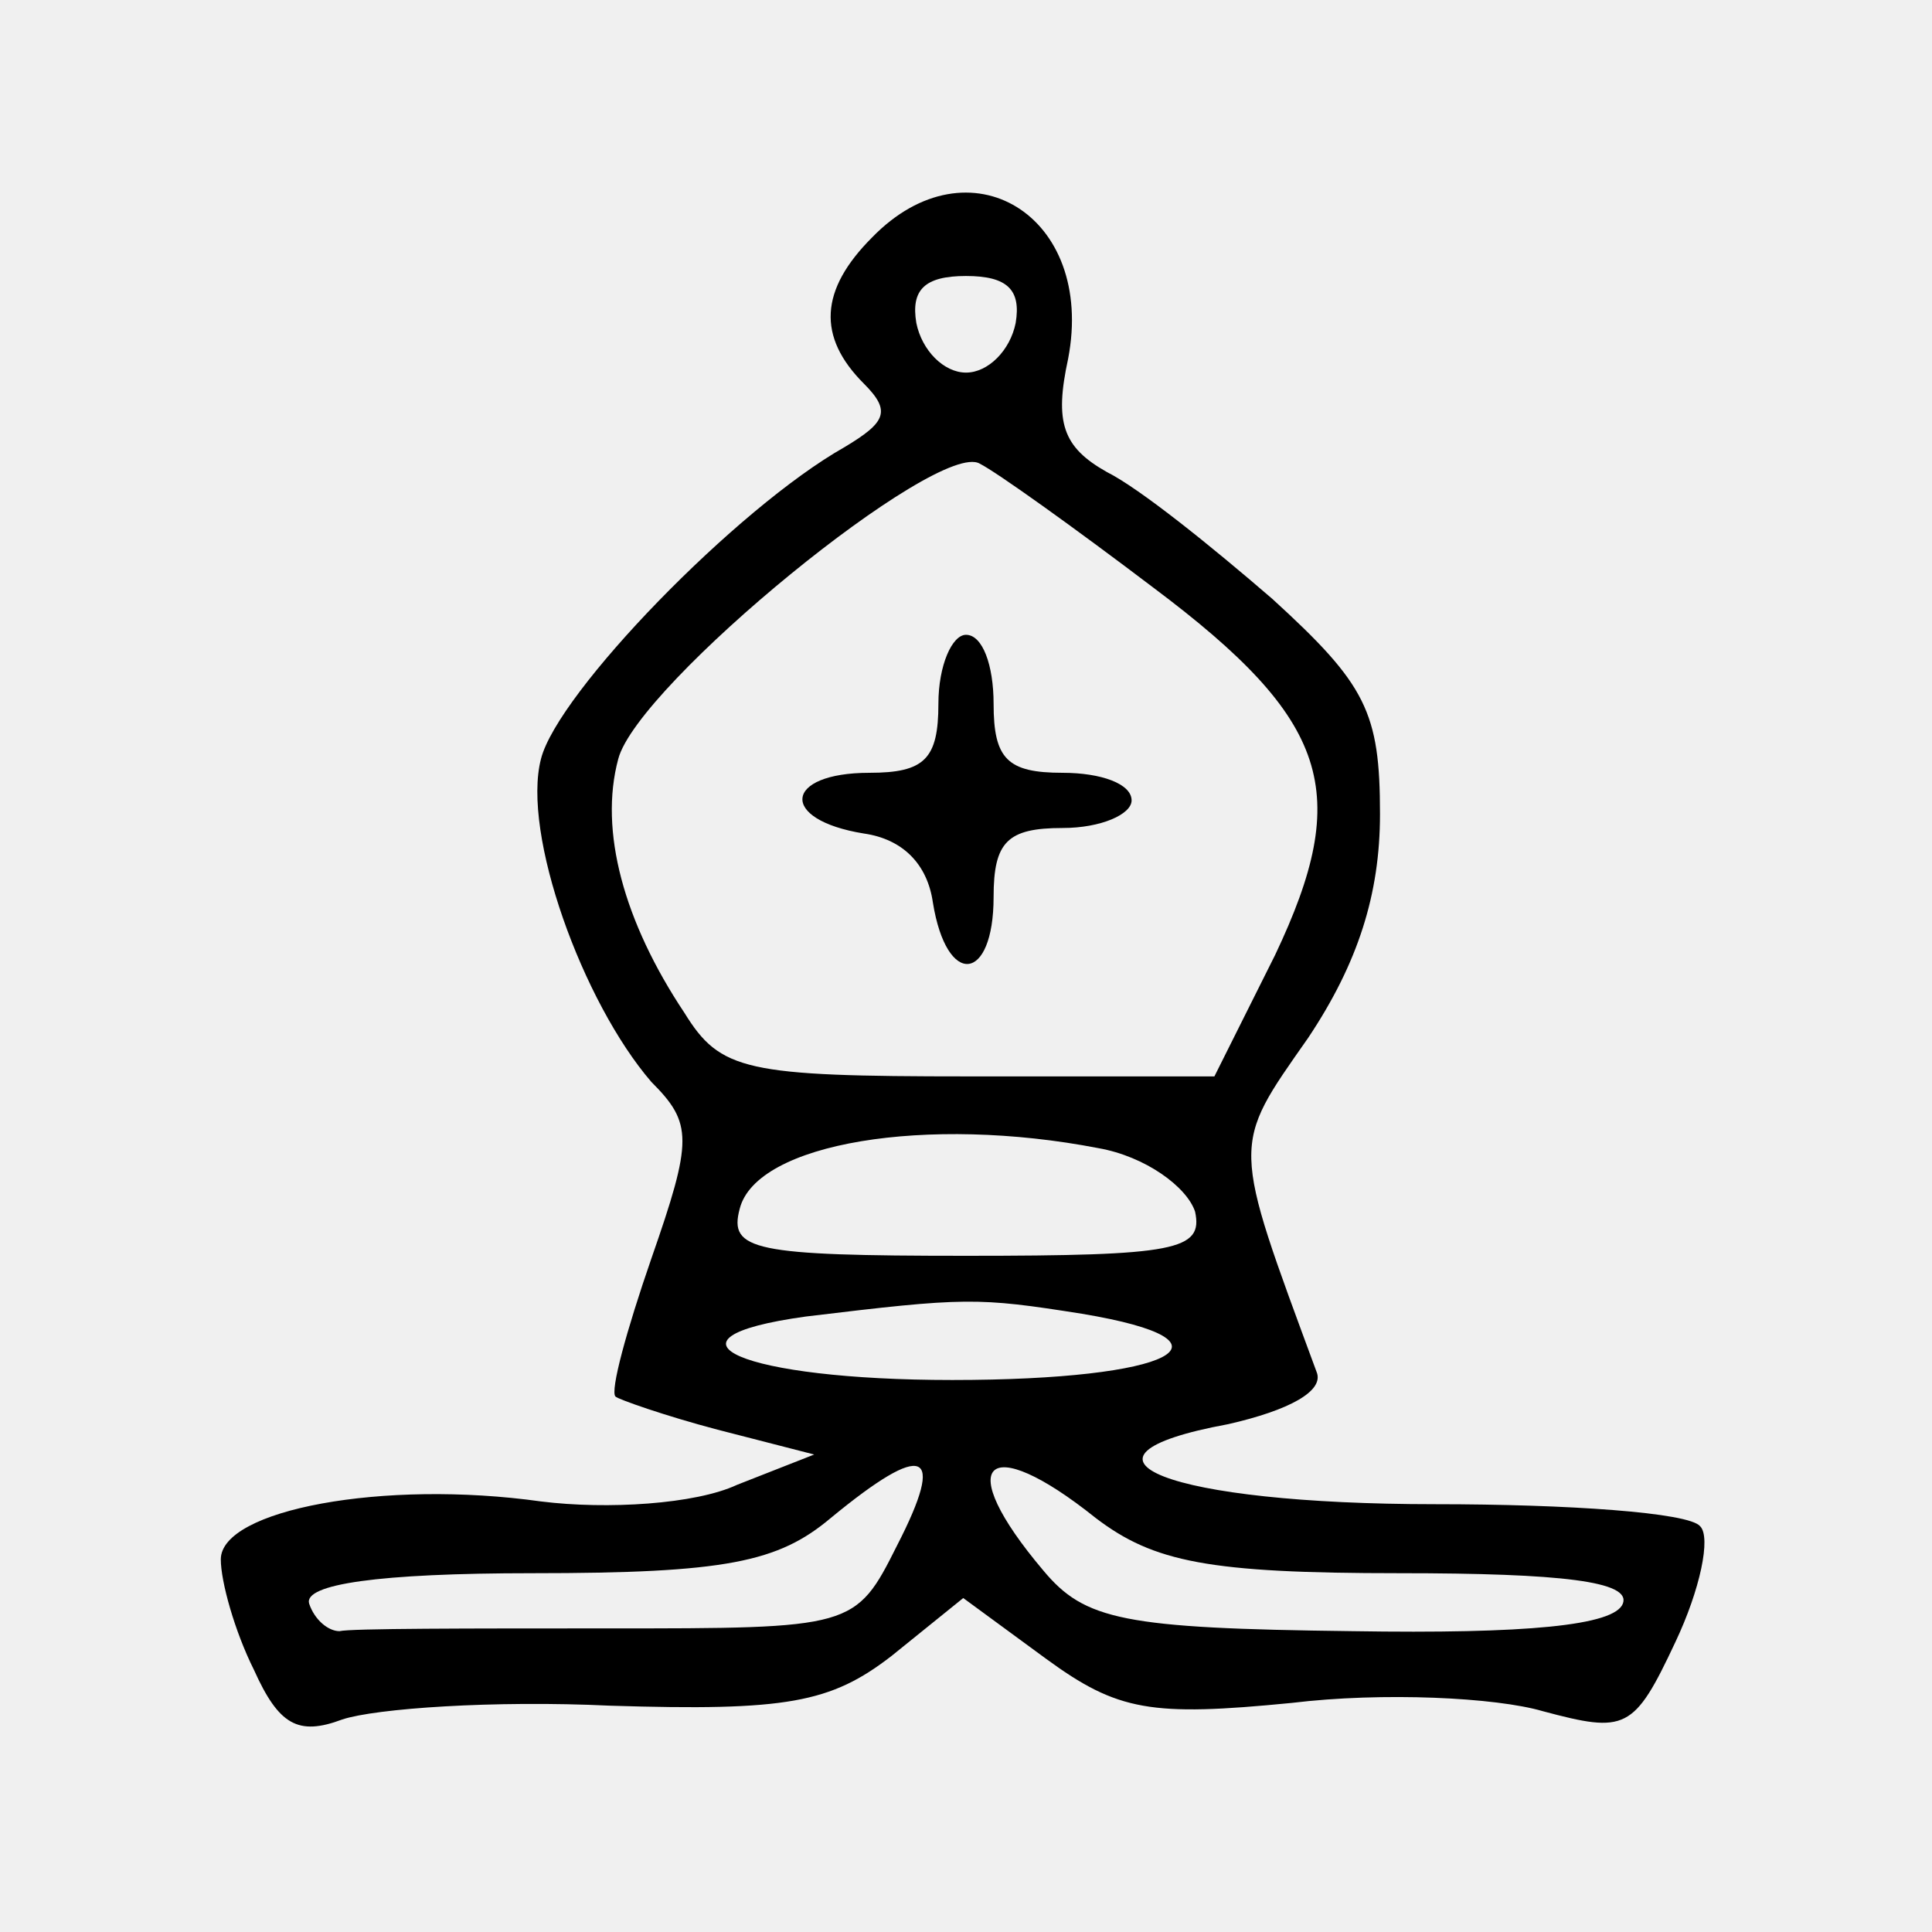
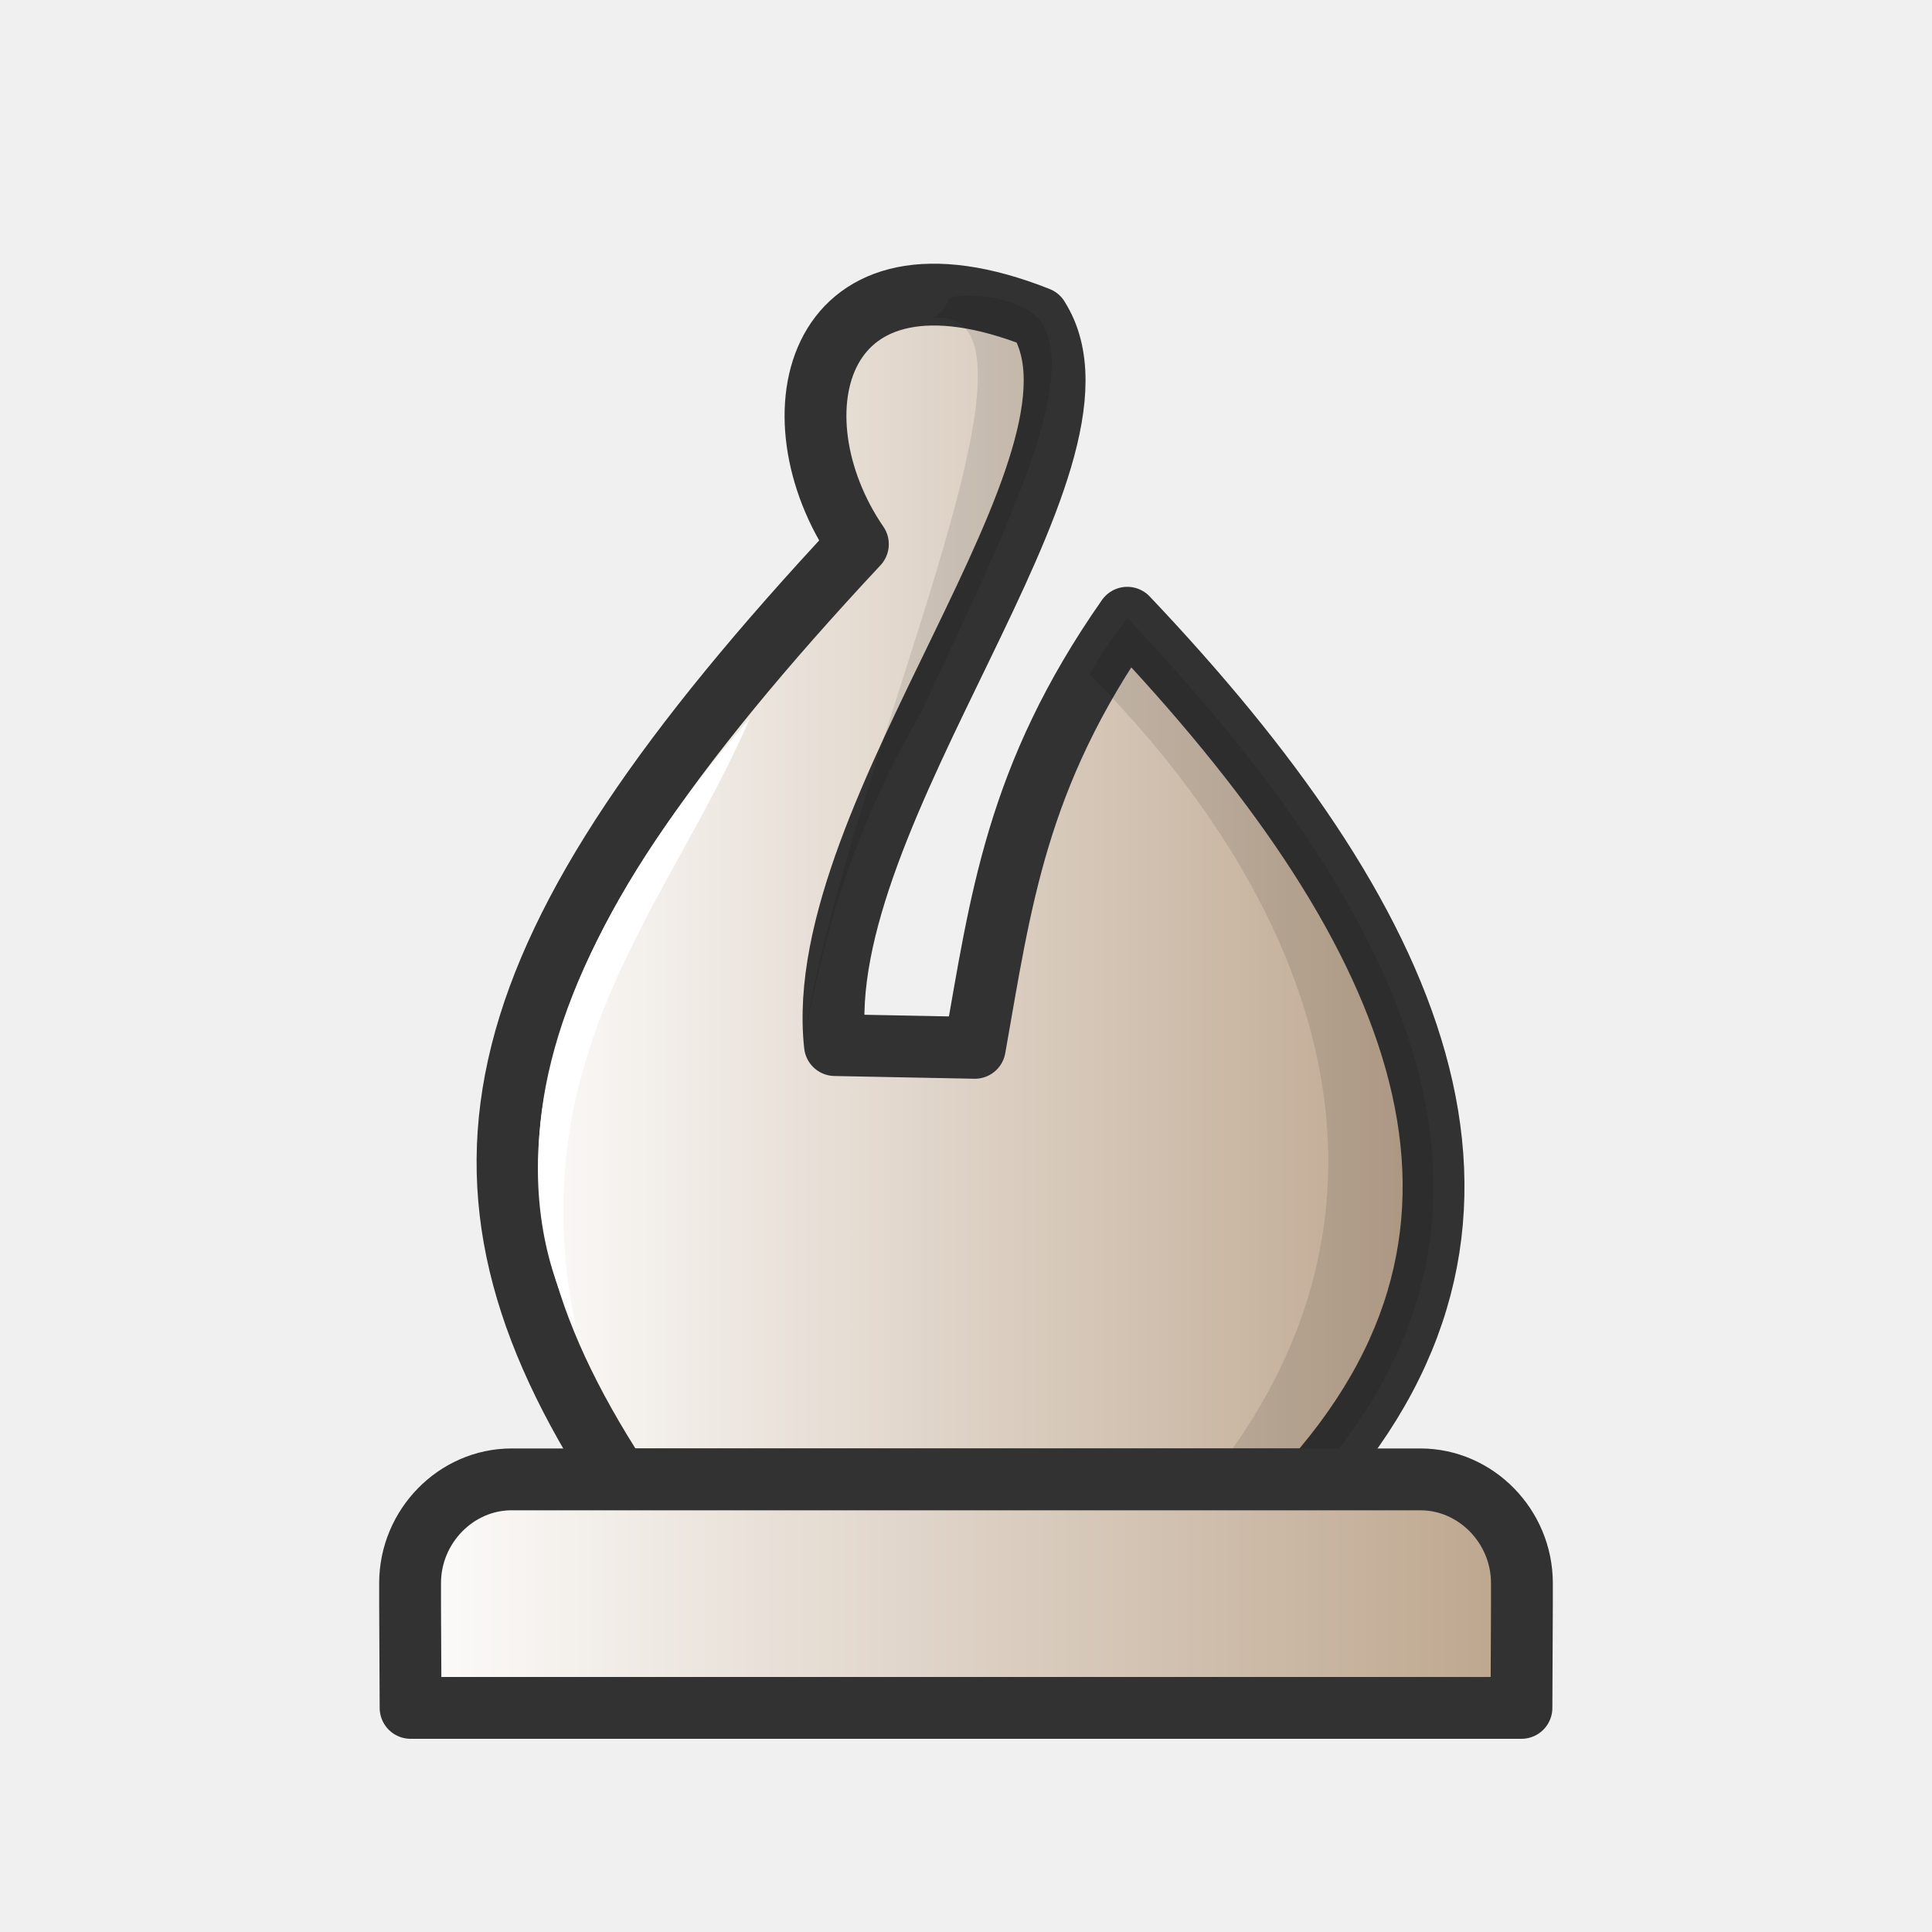
- <svg xmlns="http://www.w3.org/2000/svg" version="1.0" width="70pt" height="70pt" viewBox="0 0 70 70" preserveAspectRatio="xMidYMid meet">
-   <g transform="translate(0,70) scale(0.1,-0.1)" fill="#000000" stroke="none">
-     <path d="M316 614 c-19 -19 -20 -36 -3 -53 10 -10 8 -14 -7 -23 -39 -22 -104 -89 -110 -113 -7 -27 15 -88 40 -117 15 -15 15 -21 0 -64 -9 -26 -15 -48 -13 -50 1 -1 18 -7 37 -12 l35 -9 -28 -11 c-15 -7 -47 -9 -71 -6 -57 8 -116 -3 -116 -21 0 -8 5 -26 12 -40 9 -20 16 -24 32 -18 12 4 55 7 97 5 64 -2 80 1 102 18 l26 21 30 -22 c26 -19 38 -21 89 -16 33 4 74 2 91 -3 30 -8 33 -7 48 25 9 19 13 38 9 42 -4 5 -48 8 -96 8 -97 0 -140 17 -75 29 22 5 35 12 32 19 -31 84 -31 81 -3 121 18 27 26 52 26 81 0 37 -5 47 -39 78 -22 19 -48 40 -60 46 -16 9 -19 18 -14 41 10 52 -36 80 -71 44z m52 -31 c-2 -10 -10 -18 -18 -18 -8 0 -16 8 -18 18 -2 12 3 17 18 17 15 0 20 -5 18 -17z m50 -96 c64 -48 72 -74 44 -133 l-22 -44 -89 0 c-81 0 -90 2 -103 23 -22 33 -31 66 -24 92 7 27 116 116 131 107 6 -3 34 -23 63 -45z m-20 -203 c17 -3 32 -14 35 -23 3 -14 -7 -16 -83 -16 -77 0 -86 2 -82 17 6 24 68 34 130 22z m-6 -60 c60 -10 33 -24 -47 -24 -76 0 -111 15 -53 23 58 7 62 7 100 1z m-67 -84 c-15 -30 -16 -30 -105 -30 -50 0 -93 0 -97 -1 -4 0 -9 4 -11 10 -2 7 25 11 81 11 70 0 89 4 108 20 34 28 42 25 24 -10z m72 10 c21 -16 41 -20 110 -20 59 0 84 -3 81 -11 -3 -8 -35 -11 -98 -10 -83 1 -97 4 -112 22 -33 39 -21 51 19 19z" />
-     <path d="M340 445 c0 -20 -5 -25 -25 -25 -31 0 -33 -17 -2 -22 14 -2 23 -11 25 -25 5 -31 22 -29 22 2 0 20 5 25 25 25 14 0 25 5 25 10 0 6 -11 10 -25 10 -20 0 -25 5 -25 25 0 14 -4 25 -10 25 -5 0 -10 -11 -10 -25z" />
-   </g>
+ <svg xmlns="http://www.w3.org/2000/svg" xmlns:xlink="http://www.w3.org/1999/xlink" width="50mm" height="50mm" fill-rule="evenodd" clip-rule="evenodd" image-rendering="optimizeQuality" shape-rendering="geometricPrecision" text-rendering="geometricPrecision" viewBox="0 0 50 50">
+   <defs>
+     <linearGradient xlink:href="#a" id="b" x1="3341.2" x2="3366.2" y1="-469.26" y2="-469.26" gradientTransform="matrix(1.019 0 0 1.0751 -3392.3 527.45)" gradientUnits="userSpaceOnUse" />
+     <linearGradient id="a">
+       <stop offset="0" stop-color="#fff" />
+       <stop offset="1" stop-color="#bba38a" />
+     </linearGradient>
+     <linearGradient xlink:href="#a" id="c" x1="-177.63" x2="-151.24" y1="156.68" y2="156.68" gradientTransform="matrix(1.1509 0 0 1.1499 214.24 -138.92)" gradientUnits="userSpaceOnUse" />
+   </defs>
+   <path fill="url(#b)" stroke="#323232" stroke-linejoin="round" stroke-width="1.6" d="M26.87 8.223c-5.797-2.298-6.952 2.527-4.668 5.86-9.898 10.6-11.253 16.425-6.195 24.204h17.99c6.084-6.912 2.558-14.515-4.823-22.3-2.883 4.119-3.274 7.35-3.946 11.131l-3.62-.071c-.66-6.006 7.622-15.14 5.261-18.823z" />
+   <path d="M24.933 7.654c-.625.02-.207.197-.771.567 0 .003.01.006.01.008 3.582-.311-2.369 11.772-3.394 18.894.536-3.014 1.325-5.68 3.082-8.725 2.003-4.351 4.237-8.681 3.008-10.169-.411-.38-1.144-.601-1.934-.575zm4.24 8.338c-.6.856-.517.67-.972 1.462 6.004 6.049 8.728 13.787 3.097 20.838h2.696c6.085-6.912 2.56-14.515-4.822-22.3z" opacity=".1" />
+   <path fill="url(#c)" stroke="#323232" stroke-linecap="round" stroke-linejoin="round" stroke-width="1.6" d="M13.24 38.286c-1.437 0-2.627 1.216-2.627 2.685v.545l.013 2.684h28.749l.012-2.684v-.545c0-1.468-1.19-2.685-2.627-2.685H25z" />
+   <path fill="#fff" d="M14.895 34.327c-.716-1.396-3.266-6.812 4.513-15.739-2.1 4.86-5.958 8.69-4.513 15.739z" />
</svg>
